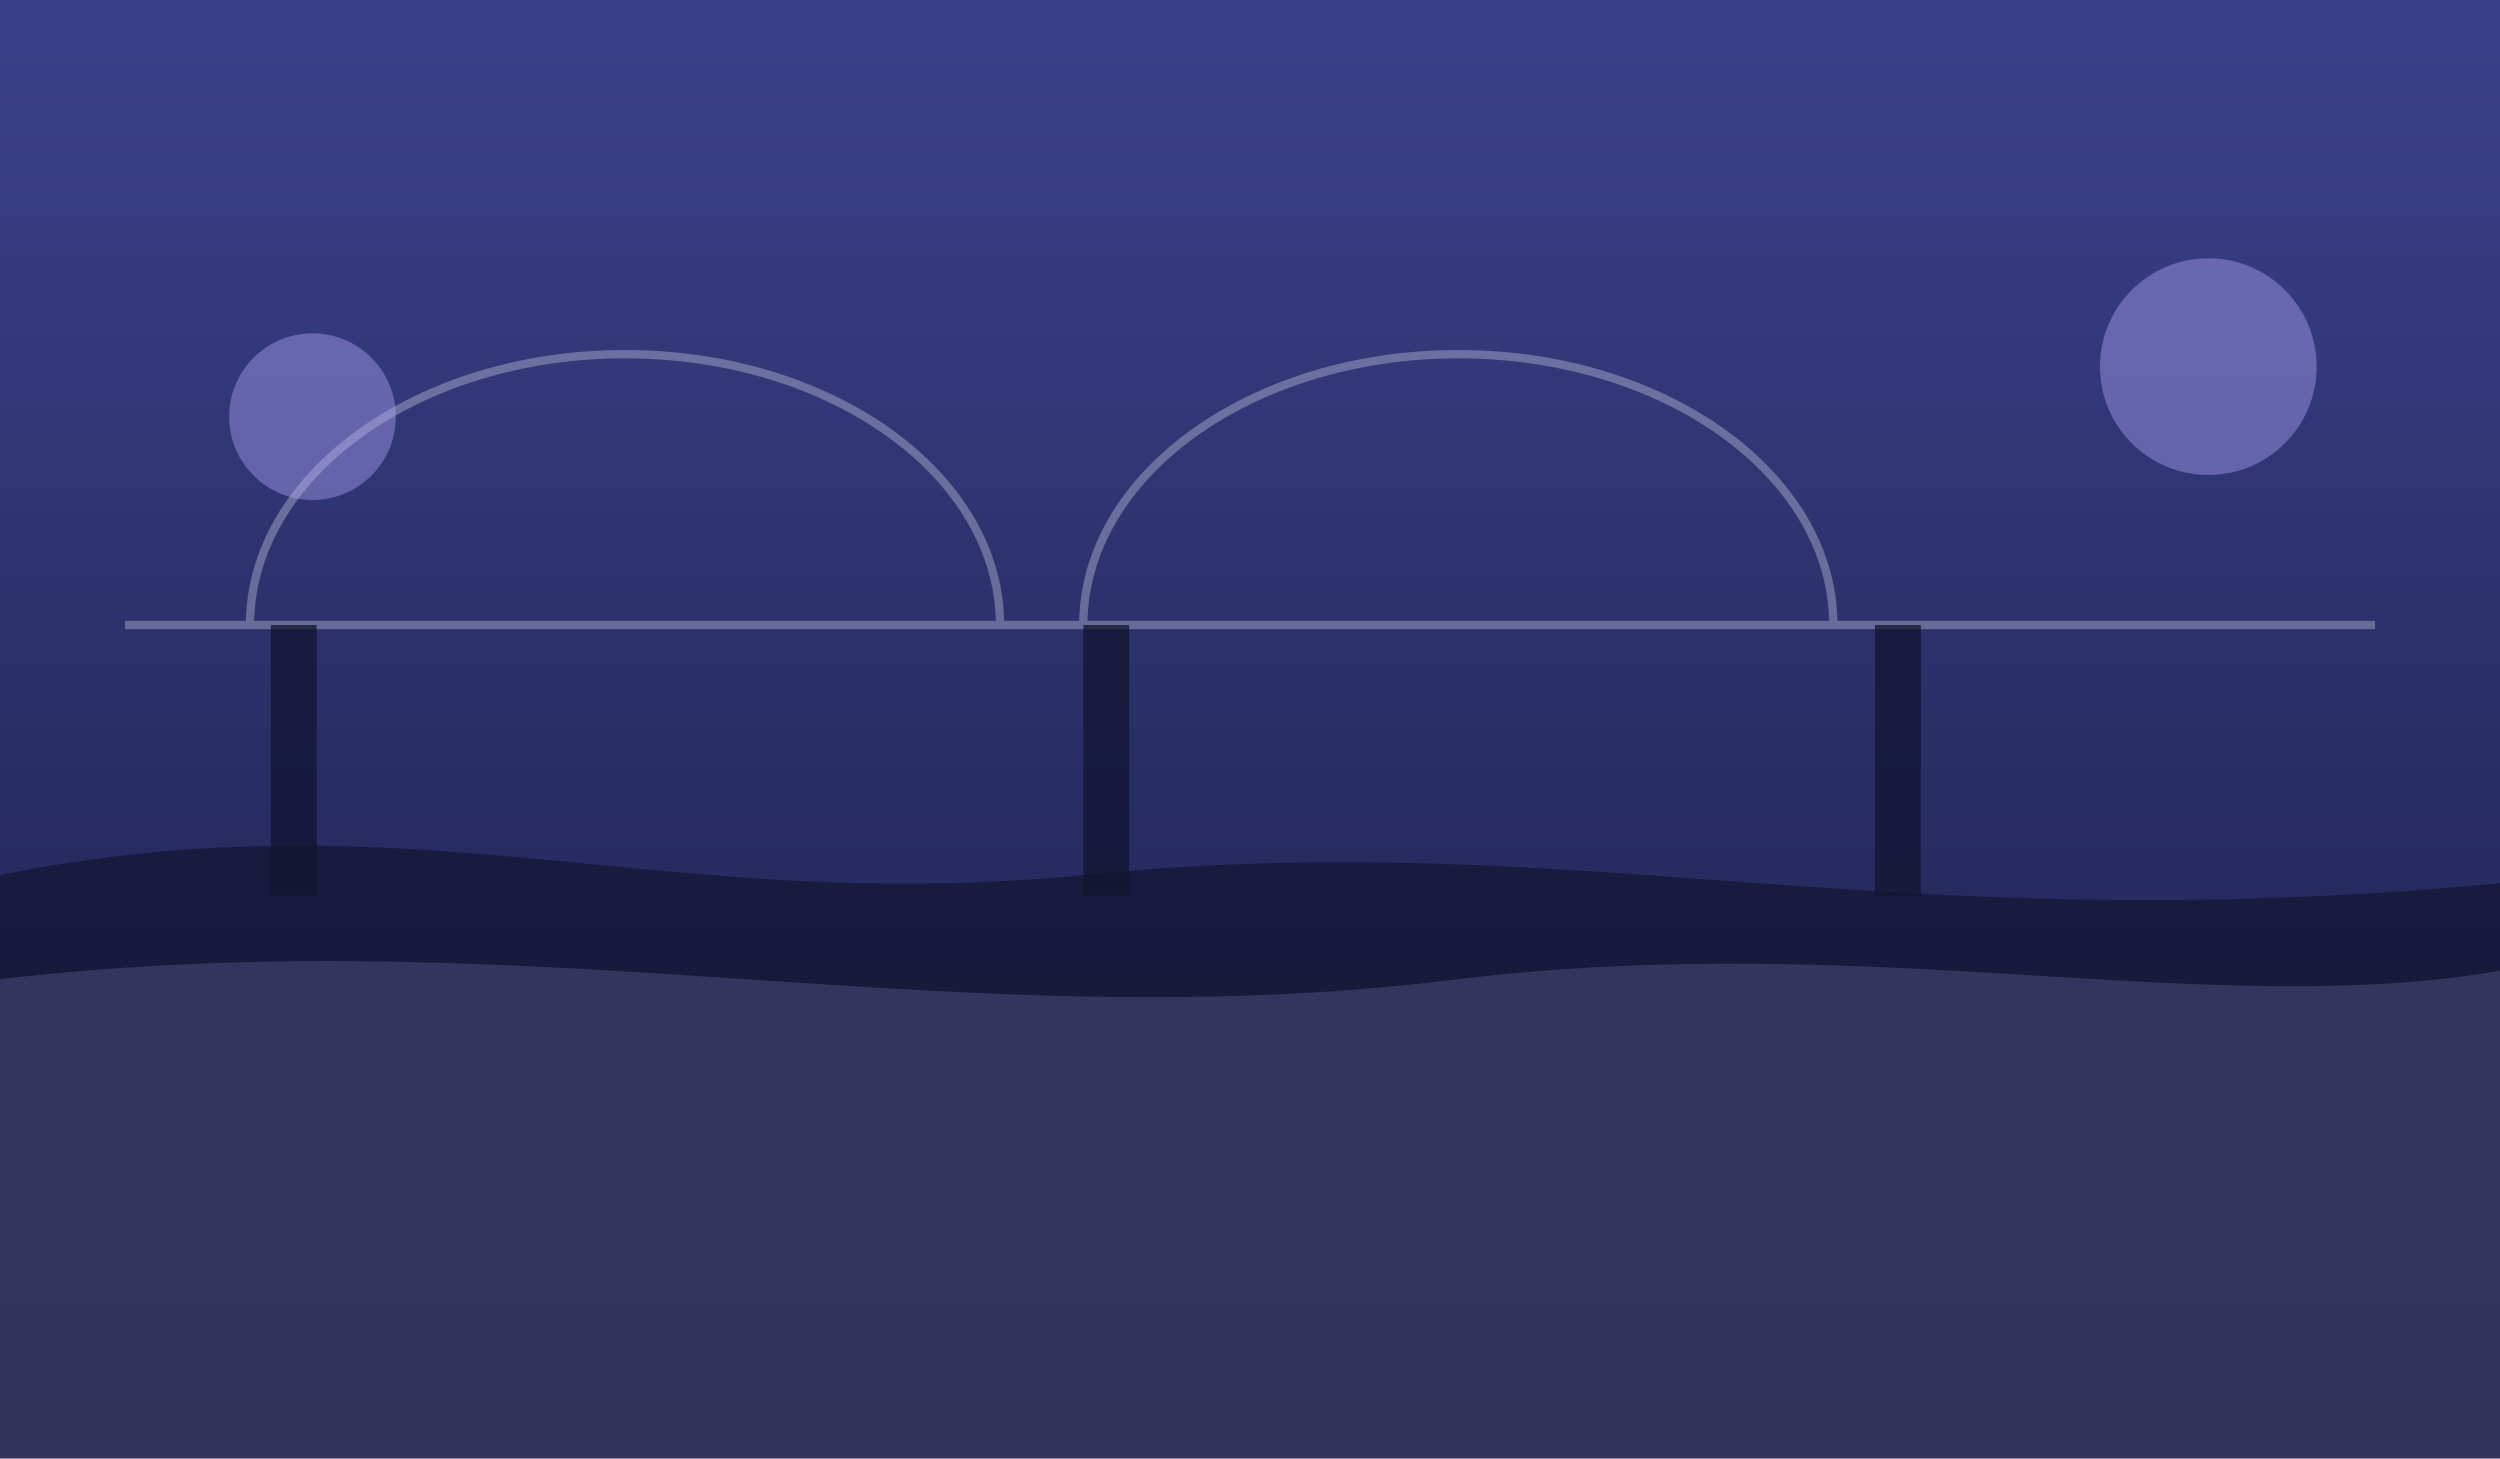
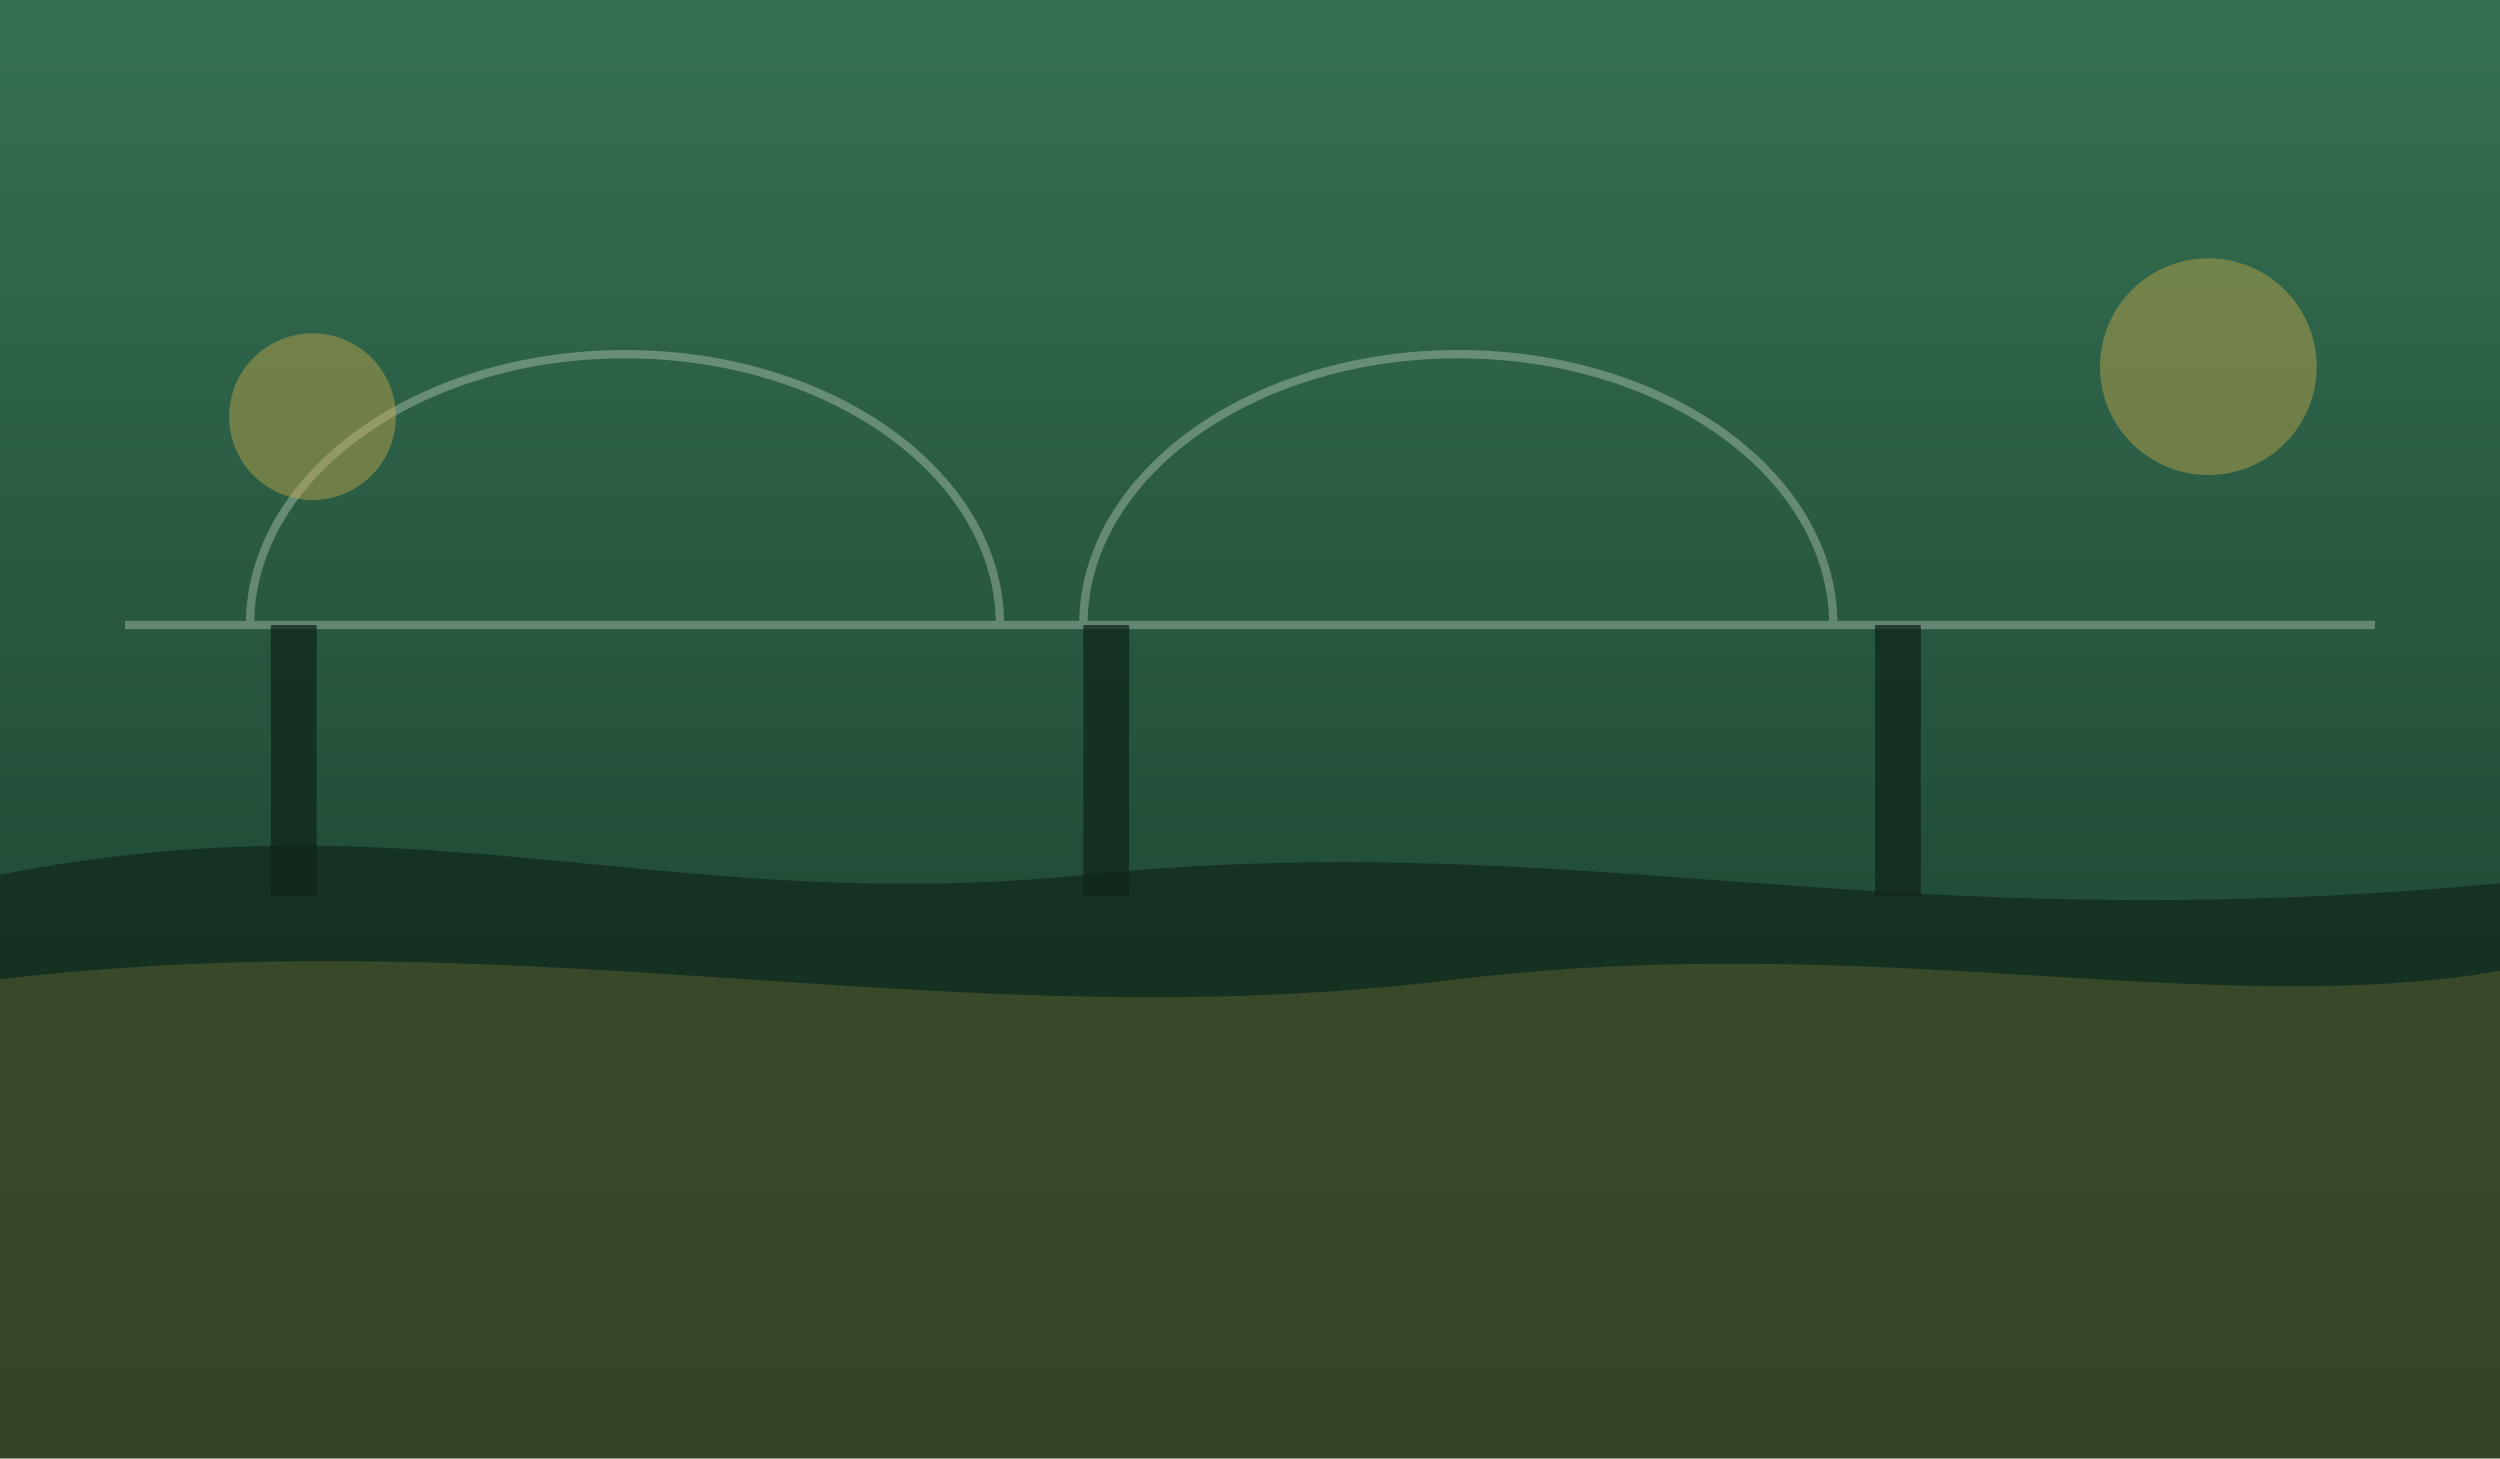
<svg xmlns="http://www.w3.org/2000/svg" viewBox="0 0 1200 700">
  <defs>
    <linearGradient id="r" x1="0" y1="0" x2="0" y2="1">
-       <stop offset="0" stop-color="#3B4189" />
-       <stop offset="1" stop-color="#191C46" />
+       <stop offset="0" stop-color="#357052" />
+       <stop offset="1" stop-color="#163727" />
    </linearGradient>
  </defs>
  <rect width="1200" height="700" fill="url(#r)" />
-   <g fill="#12142F" opacity="0.7">
+   <g fill="#0F261A" opacity="0.7">
    <path d="M0 420 C200 380 320 440 520 420 C760 396 900 452 1200 424 V700 H0 Z" />
  </g>
-   <g fill="#B5ABFC" opacity="0.18">
+   <g fill="#D8B04A" opacity="0.18">
    <path d="M0 470 C260 440 460 500 700 470 C900 446 1060 490 1200 466 V700 H0 Z" />
  </g>
-   <g stroke="#F3F5FE" opacity="0.3" stroke-width="4" fill="none">
+   <g stroke="#F1F5EB" opacity="0.3" stroke-width="4" fill="none">
    <path d="M120 300 a180 130 0 0 1 360 0" />
    <path d="M520 300 a180 130 0 0 1 360 0" />
    <path d="M60 300 h1080" />
  </g>
-   <g fill="#12142F" opacity="0.75">
+   <g fill="#0F261A" opacity="0.75">
    <rect x="130" y="300" width="22" height="130" />
    <rect x="520" y="300" width="22" height="130" />
    <rect x="900" y="300" width="22" height="130" />
  </g>
-   <g fill="#B5ABFC" opacity="0.4">
+   <g fill="#D8B04A" opacity="0.4">
    <circle cx="150" cy="200" r="40" />
    <circle cx="1060" cy="176" r="52" />
  </g>
</svg>
